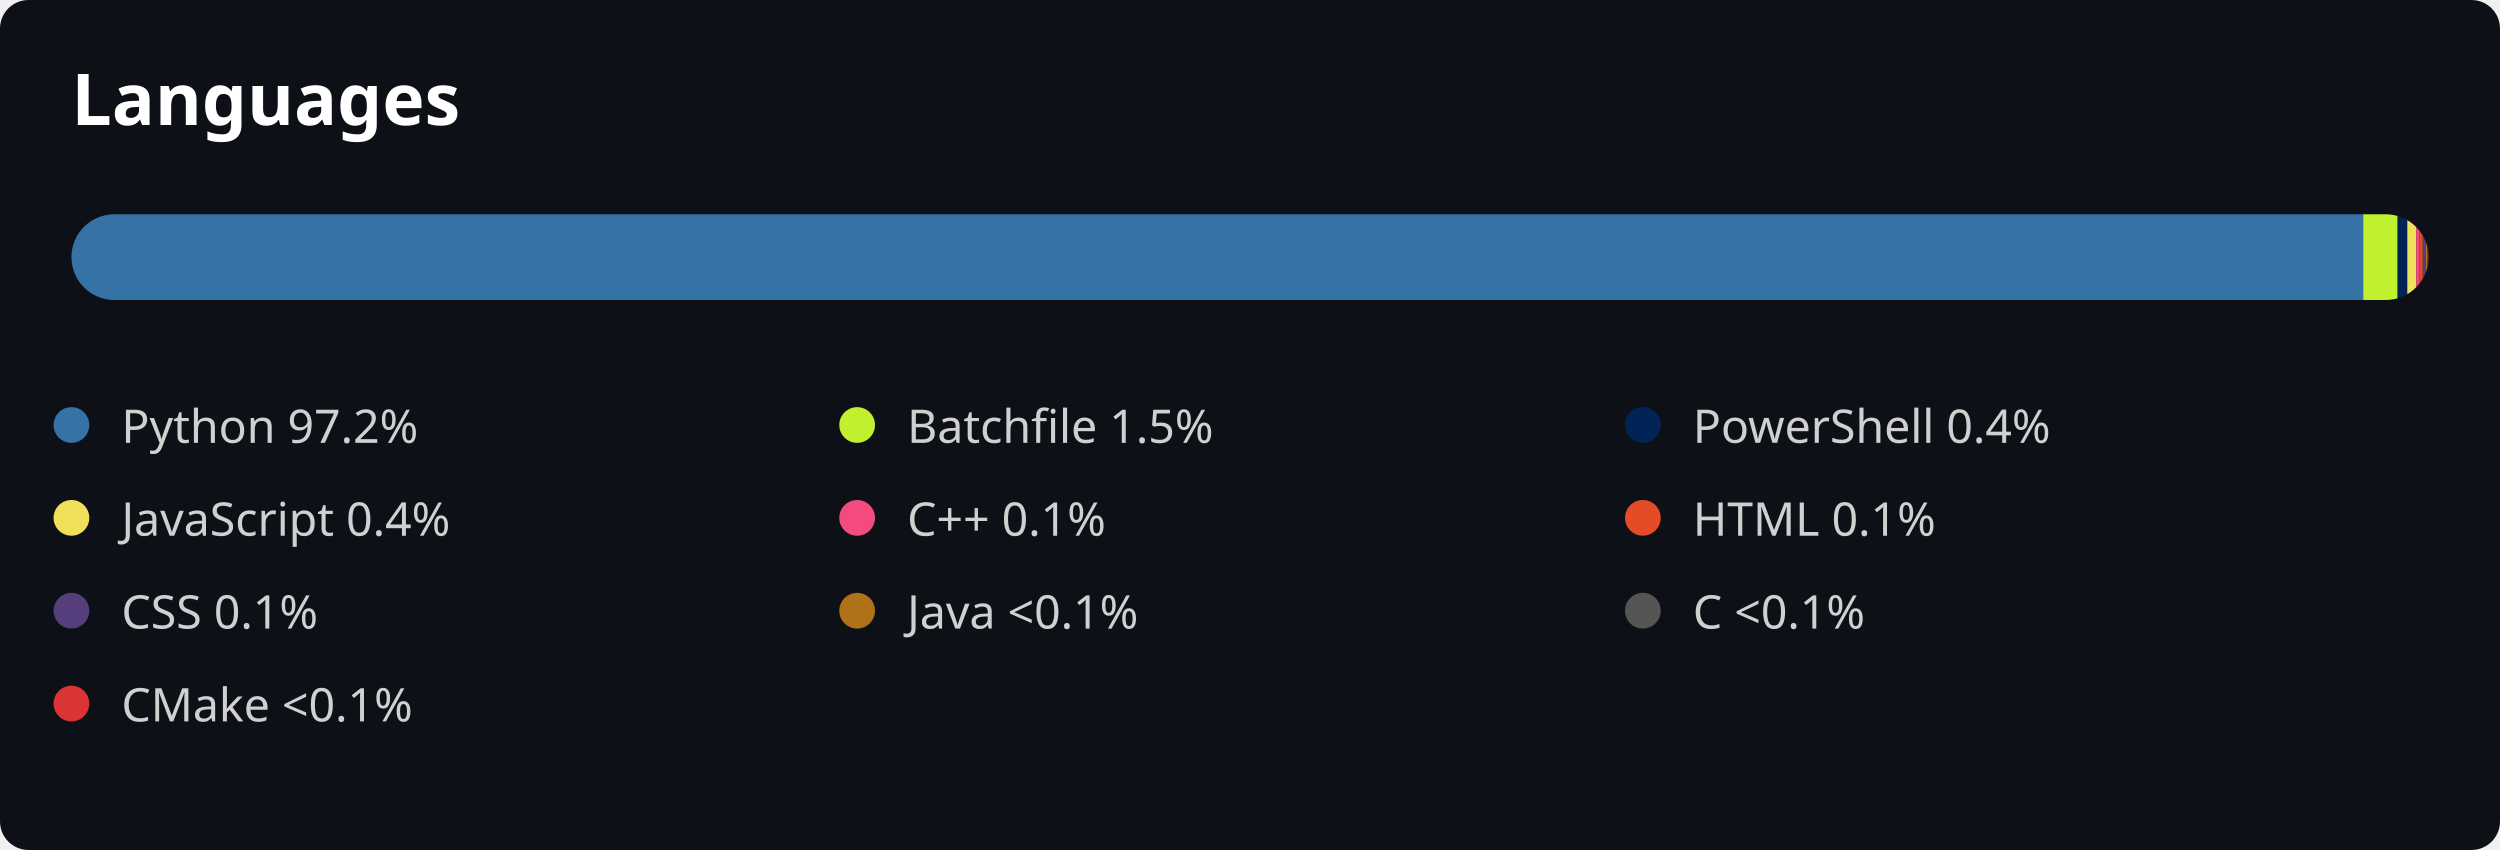
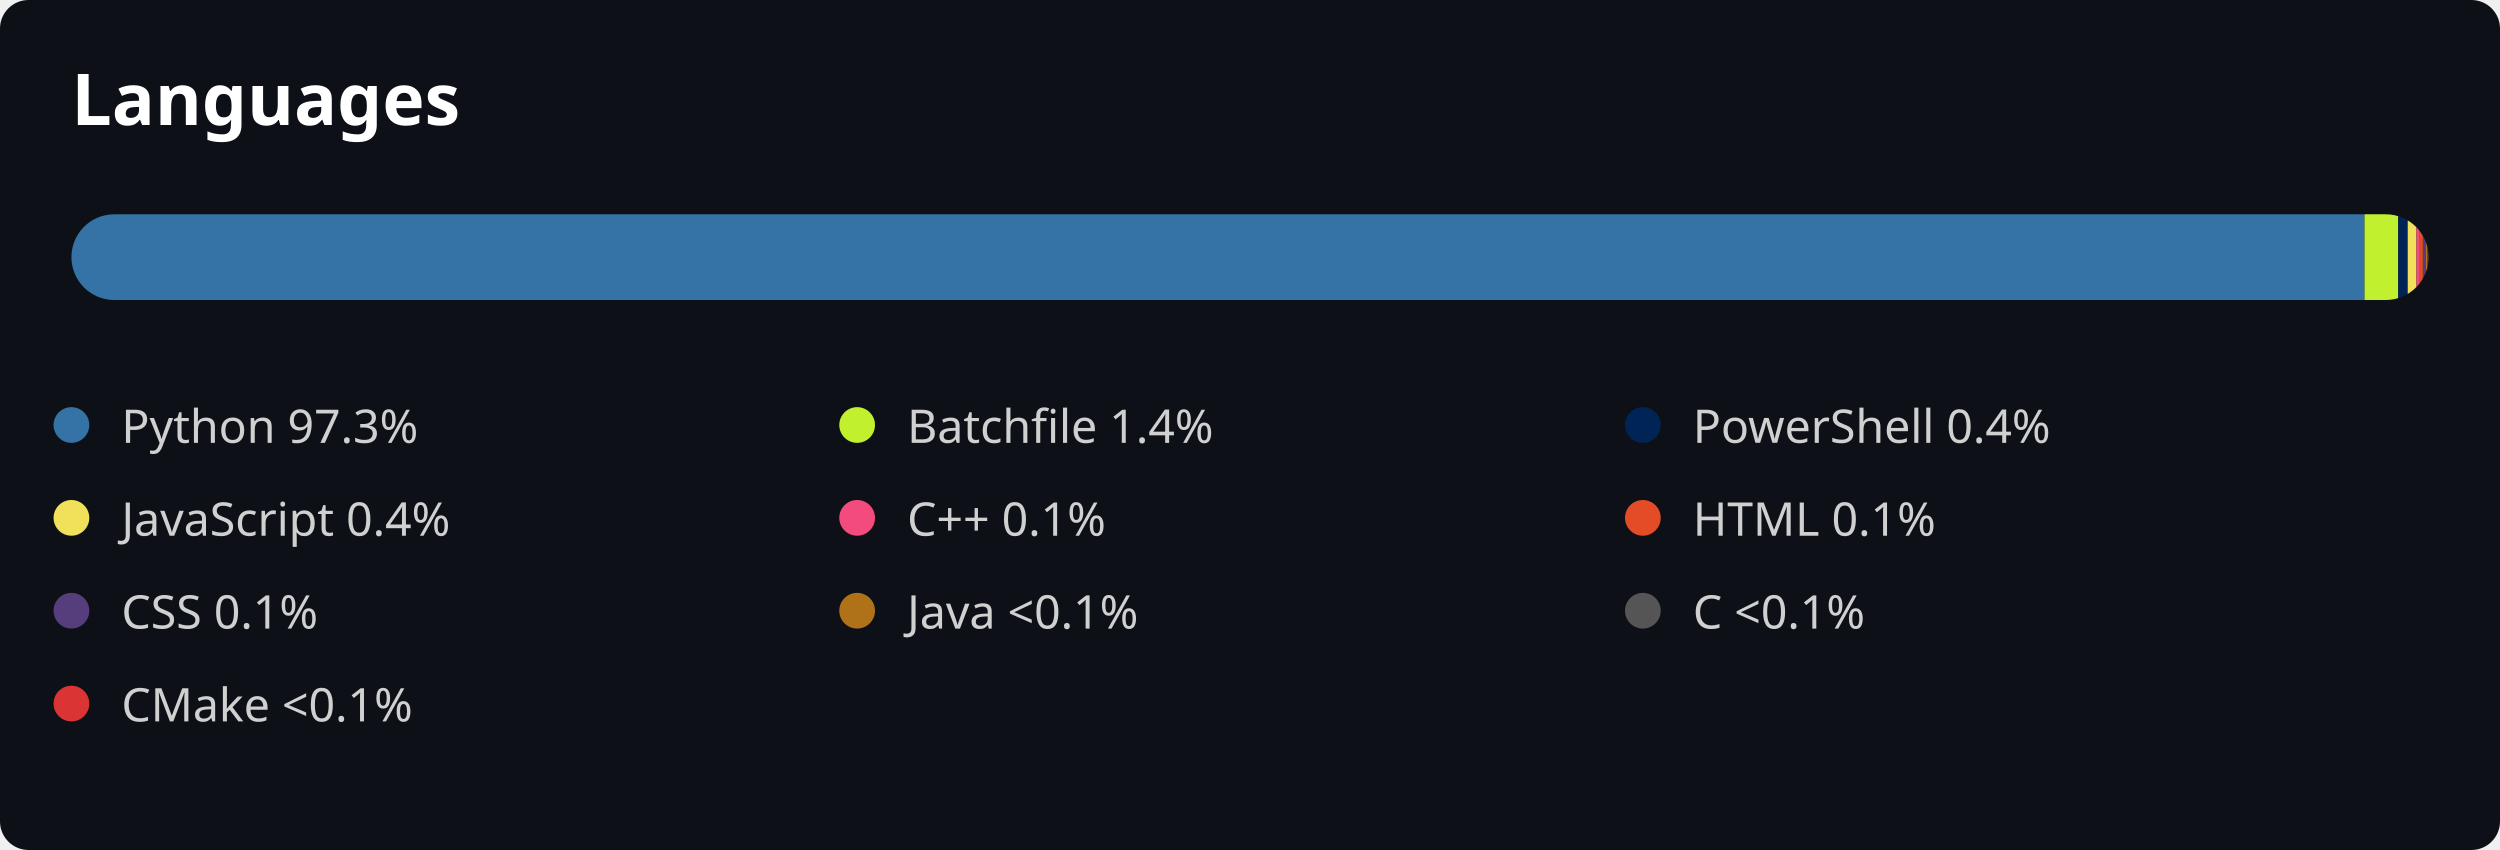
<svg xmlns="http://www.w3.org/2000/svg" width="700" height="238" viewBox="0 0 700 238">
  <style>
    .title { font: 600 20px 'Segoe UI', Ubuntu, Sans-Serif; fill: #ffffff; }
    .legend-text { font: 400 13px 'Segoe UI', Ubuntu, Sans-Serif; fill: #d0d0d0; }
  </style>
  <rect width="100%" height="100%" rx="8" fill="#0d1117" />
  <text x="20" y="35" class="title">Languages</text>
  <clipPath id="barClip">
    <rect x="20" y="60" width="660" height="24" rx="12.0" />
  </clipPath>
  <g clip-path="url(#barClip)">
-     <rect x="20.00" y="60" width="641.70" height="24" fill="#3572A5" />
-     <rect x="661.70" y="60" width="9.64" height="24" fill="#C1F12E" />
-     <rect x="671.34" y="60" width="2.70" height="24" fill="#012456" />
-     <rect x="674.04" y="60" width="2.49" height="24" fill="#f1e05a" />
-     <rect x="676.53" y="60" width="0.96" height="24" fill="#f34b7d" />
-     <rect x="677.50" y="60" width="0.88" height="24" fill="#e34c26" />
-     <rect x="678.38" y="60" width="0.85" height="24" fill="#563d7c" />
-     <rect x="679.23" y="60" width="0.42" height="24" fill="#b07219" />
-     <rect x="679.64" y="60" width="0.27" height="24" fill="#555555" />
+     <rect x="20.00" y="60" width="642.06" height="24" fill="#3572A5" />
+     <rect x="662.06" y="60" width="9.45" height="24" fill="#C1F12E" />
+     <rect x="671.51" y="60" width="2.65" height="24" fill="#012456" />
+     <rect x="674.16" y="60" width="2.44" height="24" fill="#f1e05a" />
+     <rect x="676.60" y="60" width="0.95" height="24" fill="#f34b7d" />
+     <rect x="677.55" y="60" width="0.86" height="24" fill="#e34c26" />
+     <rect x="678.41" y="60" width="0.83" height="24" fill="#563d7c" />
+     <rect x="679.24" y="60" width="0.41" height="24" fill="#b07219" />
+     <rect x="679.65" y="60" width="0.27" height="24" fill="#555555" />
    <rect x="679.92" y="60" width="0.08" height="24" fill="#DA3434" />
  </g>
  <circle cx="20" cy="119" r="5" fill="#3572A5" />
-   <text x="34" y="124" class="legend-text">Python 97.2%</text>
+   <text x="34" y="124" class="legend-text">Python 97.3%</text>
  <circle cx="240" cy="119" r="5" fill="#C1F12E" />
-   <text x="254" y="124" class="legend-text">Batchfile 1.5%</text>
+   <text x="254" y="124" class="legend-text">Batchfile 1.4%</text>
  <circle cx="460" cy="119" r="5" fill="#012456" />
  <text x="474" y="124" class="legend-text">PowerShell 0.4%</text>
  <circle cx="20" cy="145" r="5" fill="#f1e05a" />
  <text x="34" y="150" class="legend-text">JavaScript 0.4%</text>
  <circle cx="240" cy="145" r="5" fill="#f34b7d" />
  <text x="254" y="150" class="legend-text">C++ 0.1%</text>
  <circle cx="460" cy="145" r="5" fill="#e34c26" />
  <text x="474" y="150" class="legend-text">HTML 0.1%</text>
  <circle cx="20" cy="171" r="5" fill="#563d7c" />
  <text x="34" y="176" class="legend-text">CSS 0.1%</text>
  <circle cx="240" cy="171" r="5" fill="#b07219" />
  <text x="254" y="176" class="legend-text">Java &lt;0.1%</text>
  <circle cx="460" cy="171" r="5" fill="#555555" />
  <text x="474" y="176" class="legend-text">C &lt;0.1%</text>
  <circle cx="20" cy="197" r="5" fill="#DA3434" />
  <text x="34" y="202" class="legend-text">CMake &lt;0.1%</text>
</svg>
